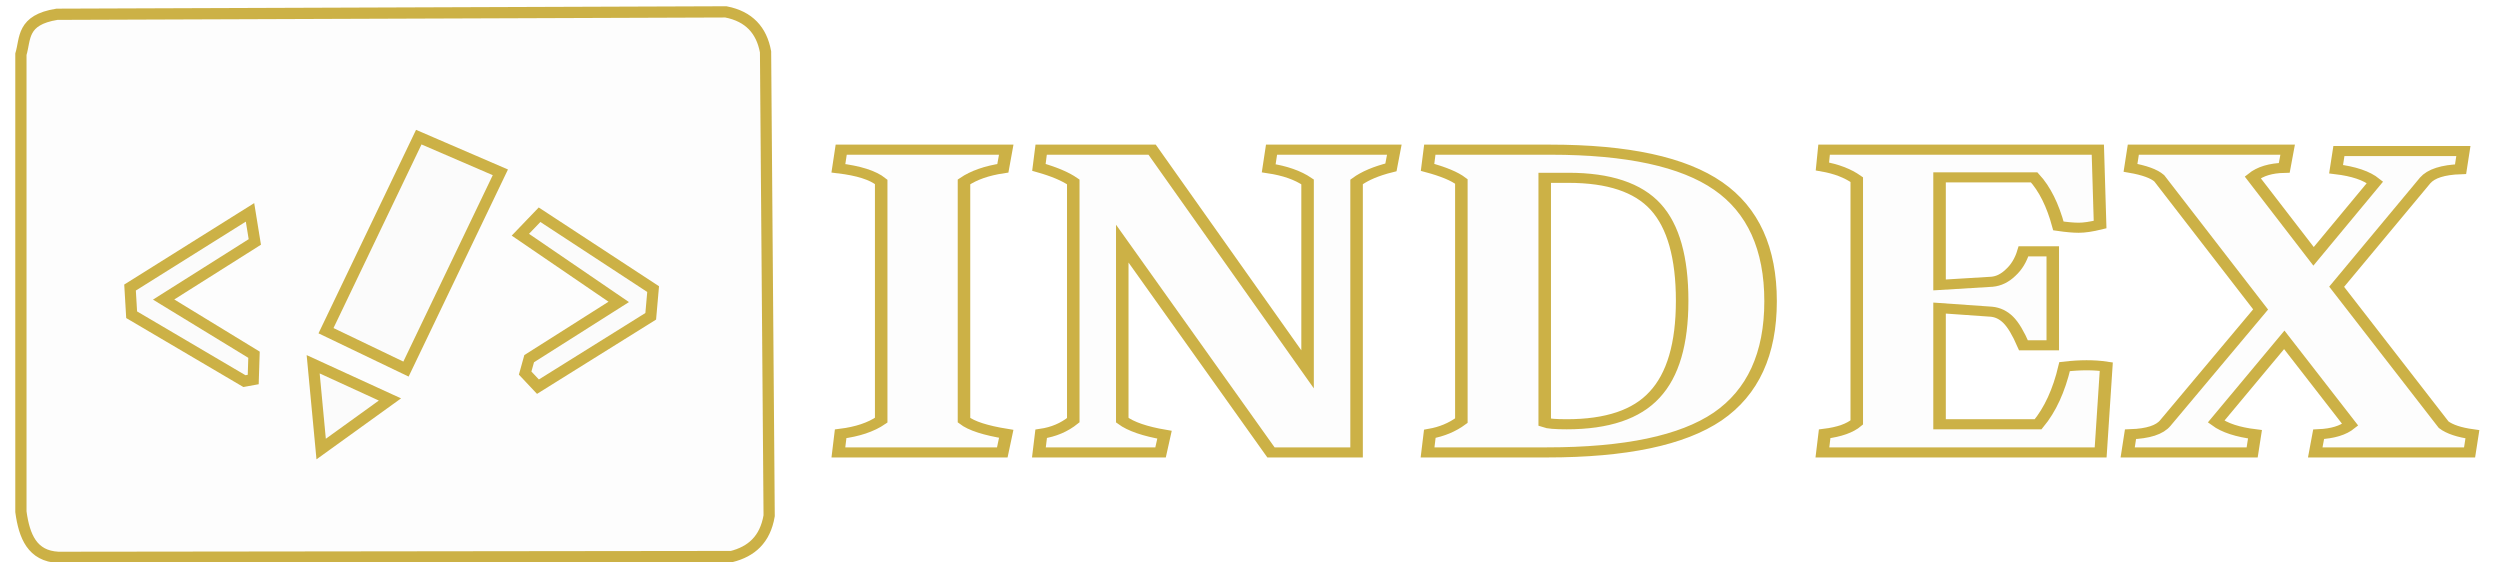
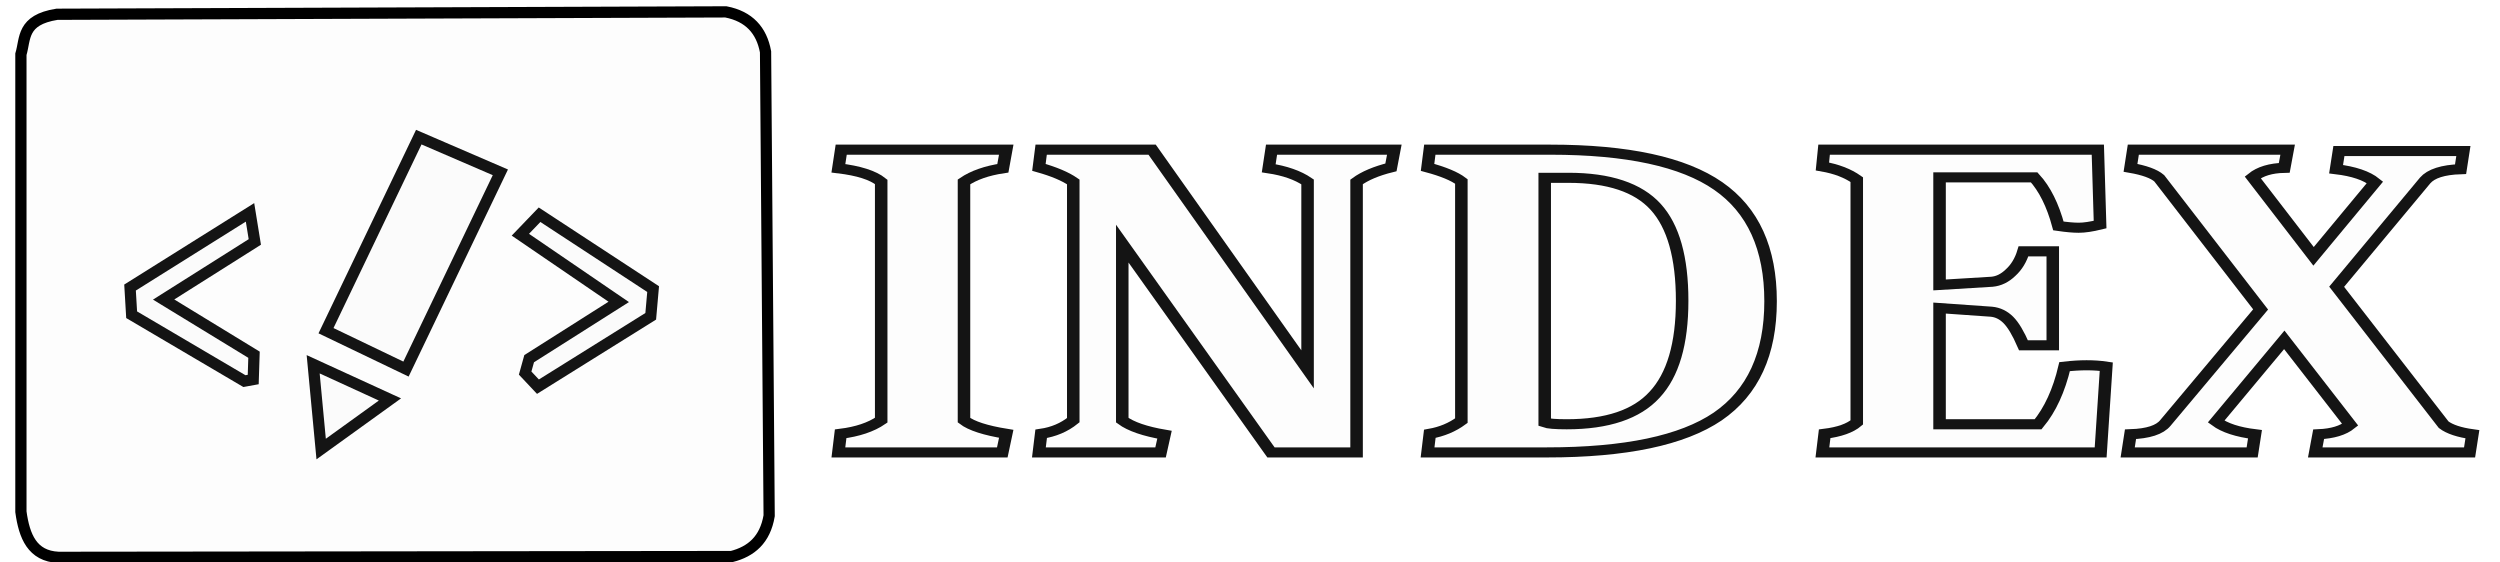
<svg xmlns="http://www.w3.org/2000/svg" version="1.1" viewBox="0 0 445 100">
-   <g transform="translate(-99.157 -283.57)" fill-opacity=".008" fill="#000" stroke="#c8ab37" stroke-opacity=".92" stroke-width="2" id="index-icono">
-     <path d="m109.3 286.11c-6.328 1.008-5.581 4.322-6.422 7.118v81.434c0.596 4.362 2.008 7.894 6.679 8.115l119.83-0.142c3.458-0.885 5.955-2.966 6.679-7.261l-0.642-82.573c-0.701-3.839-2.939-6.316-7.064-7.118z" fill-opacity=".008" fill="#000" stroke="#c8ab37" stroke-opacity=".92" stroke-width="2" id="index-icono-rectangle" />
-     <path d="m143.66 321.37 0.854 5.268-16.23 10.25 16.087 9.823-0.142 4.413-1.566 0.285-20.074-11.816-0.285-4.84z" fill-opacity=".008" fill="#000" stroke="#c8ab37" stroke-opacity=".92" stroke-width="2" id="index-icono-menor" />
-     <path d="m173.7 307.98-16.515 34.453 14.237 6.834 16.799-35.022z" fill-opacity=".008" fill="#000" stroke="#c8ab37" stroke-opacity=".92" stroke-width="2" id="index-icono-rectangulo" />
-     <path d="m154.9 348.41 13.667 6.264-12.244 8.827z" fill-opacity=".008" fill="#000" stroke="#c8ab37" stroke-opacity=".92" stroke-width="2" id="index-icono-triangulo" />
-     <path d="m191.78 325.35 3.417-3.559 20.216 13.24-0.427 4.84-20.074 12.528-2.278-2.42 0.712-2.563 15.945-10.108z" fill-opacity=".008" fill="#000" stroke="#c8ab37" stroke-opacity=".92" stroke-width="2" id="index-icono-mayor" />
-     <g transform="matrix(1.114 0 0 .89767 -.77861 1.6107)" fill-opacity=".008" fill="#000" stroke="#c8ab37" stroke-opacity=".92" stroke-width="2" id="index-texto">
-       <path d="m223.67 347.47 0.45-3.69h26.37l-0.54 3.69q-3.87 0.72-6.21 2.7v47.25q1.8 1.71 6.75 2.7l-0.63 3.69h-26.19l0.36-3.69q4.05-0.63 6.48-2.7v-47.25q-1.98-1.98-6.84-2.7z" fill-opacity=".008" fill="#000" stroke="#c8ab37" stroke-opacity=".92" stroke-width="2" id="index-texto-i" />
-       <path d="m306.47 403.81h-13.68l-23.76-41.4v35.01q2.07 1.89 6.75 2.88l-0.63 3.51h-19.44l0.36-3.69q2.97-0.54 5.13-2.7v-47.25q-1.89-1.62-5.49-2.88l0.36-3.51h17.73l24.84 43.56v-37.17q-2.34-1.98-6.21-2.7l0.45-3.69h19.62l-0.54 3.51q-3.51 1.08-5.49 2.88z" fill-opacity=".008" fill="#000" stroke="#c8ab37" stroke-opacity=".92" stroke-width="2" id="index-texto-n" />
-       <path d="m337.43 343.78q18.45 0 26.82 7.2t8.37 22.86-8.46 22.86q-8.46 7.11-27.27 7.11h-19.08l0.36-3.69q2.88-0.63 5.04-2.61v-47.43q-1.62-1.53-5.4-2.79l0.36-3.51zm2.88 5.58h-3.78v48.51q0.81 0.36 3.51 0.36 9.72 0 14.04-5.85 4.41-5.85 4.41-18.63 0-12.87-4.23-18.63t-13.95-5.76z" fill-opacity=".008" fill="#000" stroke="#c8ab37" stroke-opacity=".92" stroke-width="2" id="index-texto-d" />
-       <path d="m425.27 358.63q-2.07 0.63-3.42 0.63-1.26 0-3.24-0.36-1.35-6.21-3.87-9.63h-15.12v21.33l8.37-0.63q1.62-0.18 2.97-1.8 1.44-1.62 2.07-4.23h4.68v18.63h-4.68q-1.26-3.6-2.43-5.04t-2.7-1.62l-8.28-0.72v23.04h15.75q2.88-4.32 4.23-11.43 1.89-0.27 3.51-0.27 1.71 0 3.15 0.27l-0.9 17.01h-44.46l0.36-3.69q3.51-0.54 5.13-2.25v-48.15q-2.16-1.89-5.49-2.61l0.27-3.33h43.74z" fill-opacity=".008" fill="#000" stroke="#c8ab37" stroke-opacity=".92" stroke-width="2" id="index-texto-e" />
-       <path d="m435.71 397.96 15.21-22.5-16.2-26.01q-1.26-1.35-4.59-2.07l0.45-3.6h24.66l-0.54 3.6q-3.24 0.09-5.04 1.89l9.72 15.66 9.81-14.67q-1.98-1.98-6.21-2.61l0.45-3.6h19.89l-0.45 3.6q-4.23 0.18-5.67 2.25l-14.13 21.06 17.1 27.36q1.44 1.35 4.59 1.89l-0.45 3.6h-24.66l0.54-3.6q3.33-0.18 5.04-1.89l-10.53-16.83-10.89 16.2q2.07 1.89 6.21 2.52l-0.45 3.6h-19.89l0.45-3.6q4.23-0.18 5.58-2.25z" fill-opacity=".008" fill="#000" stroke="#c8ab37" stroke-opacity=".92" stroke-width="2" id="index-texto-x" />
+   <g transform="translate(-99.157 -283.57)" fill-opacity=".008" fill="currentColor" stroke="currentColor" stroke-opacity="1" stroke-width="2" class="index-icono">
+     <path d="m109.3 286.11c-6.328 1.008-5.581 4.322-6.422 7.118v81.434c0.596 4.362 2.008 7.894 6.679 8.115l119.83-0.142c3.458-0.885 5.955-2.966 6.679-7.261l-0.642-82.573c-0.701-3.839-2.939-6.316-7.064-7.118z" fill-opacity=".008" fill="currentColor" stroke="currentColor" stroke-opacity="1" stroke-width="2" class="index-icono-rectangle" />
+     <path d="m143.66 321.37 0.854 5.268-16.23 10.25 16.087 9.823-0.142 4.413-1.566 0.285-20.074-11.816-0.285-4.84z" fill-opacity=".008" fill="currentColor" stroke="currentColor" stroke-opacity=".92" stroke-width="2" class="index-icono-menor" />
+     <path d="m173.7 307.98-16.515 34.453 14.237 6.834 16.799-35.022z" fill-opacity=".008" fill="currentColor" stroke="currentColor" stroke-opacity=".92" stroke-width="2" class="index-icono-rectangulo" />
+     <path d="m154.9 348.41 13.667 6.264-12.244 8.827z" fill-opacity=".008" fill="currentColor" stroke="currentColor" stroke-opacity=".92" stroke-width="2" class="index-icono-triangulo" />
+     <path d="m191.78 325.35 3.417-3.559 20.216 13.24-0.427 4.84-20.074 12.528-2.278-2.42 0.712-2.563 15.945-10.108z" fill-opacity=".008" fill="currentColor" stroke="currentColor" stroke-opacity=".92" stroke-width="2" class="index-icono-mayor" />
+     <g transform="matrix(1.114 0 0 .89767 -.77861 1.6107)" fill-opacity=".008" fill="currentColor" stroke="currentColor" stroke-opacity=".92" stroke-width="2" class="index-texto">
+       <path d="m223.67 347.47 0.45-3.69h26.37l-0.54 3.69q-3.87 0.72-6.21 2.7v47.25q1.8 1.71 6.75 2.7l-0.63 3.69h-26.19l0.36-3.69q4.05-0.63 6.48-2.7v-47.25q-1.98-1.98-6.84-2.7z" fill-opacity=".008" fill="currentColor" stroke="currentColor" stroke-opacity=".92" stroke-width="2" class="index-texto-i" />
+       <path d="m306.47 403.81h-13.68l-23.76-41.4v35.01q2.07 1.89 6.75 2.88l-0.63 3.51h-19.44l0.36-3.69q2.97-0.54 5.13-2.7v-47.25q-1.89-1.62-5.49-2.88l0.36-3.51h17.73l24.84 43.56v-37.17q-2.34-1.98-6.21-2.7l0.45-3.69h19.62l-0.54 3.51q-3.51 1.08-5.49 2.88z" fill-opacity=".008" fill="currentColor" stroke="currentColor" stroke-opacity=".92" stroke-width="2" class="index-texto-n" />
+       <path d="m337.43 343.78q18.45 0 26.82 7.2t8.37 22.86-8.46 22.86q-8.46 7.11-27.27 7.11h-19.08l0.36-3.69q2.88-0.63 5.04-2.61v-47.43q-1.62-1.53-5.4-2.79l0.36-3.51zm2.88 5.58h-3.78v48.51q0.81 0.36 3.51 0.36 9.72 0 14.04-5.85 4.41-5.85 4.41-18.63 0-12.87-4.23-18.63t-13.95-5.76z" fill-opacity=".008" fill="currentColor" stroke="currentColor" stroke-opacity=".92" stroke-width="2" class="index-texto-d" />
+       <path d="m425.27 358.63q-2.07 0.63-3.42 0.63-1.26 0-3.24-0.36-1.35-6.21-3.87-9.63h-15.12v21.33l8.37-0.63q1.62-0.18 2.97-1.8 1.44-1.62 2.07-4.23h4.68v18.63h-4.68q-1.26-3.6-2.43-5.04t-2.7-1.62l-8.28-0.72v23.04h15.75q2.88-4.32 4.23-11.43 1.89-0.27 3.51-0.27 1.71 0 3.15 0.27l-0.9 17.01h-44.46l0.36-3.69q3.51-0.54 5.13-2.25v-48.15q-2.16-1.89-5.49-2.61l0.27-3.33h43.74z" fill-opacity=".008" fill="currentColor" stroke="currentColor" stroke-opacity=".92" stroke-width="2" class="index-texto-e" />
+       <path d="m435.71 397.96 15.21-22.5-16.2-26.01q-1.26-1.35-4.59-2.07l0.45-3.6h24.66l-0.54 3.6q-3.24 0.09-5.04 1.89l9.72 15.66 9.81-14.67q-1.98-1.98-6.21-2.61l0.45-3.6h19.89l-0.45 3.6q-4.23 0.18-5.67 2.25l-14.13 21.06 17.1 27.36q1.44 1.35 4.59 1.89l-0.45 3.6h-24.66l0.54-3.6q3.33-0.18 5.04-1.89l-10.53-16.83-10.89 16.2q2.07 1.89 6.21 2.52l-0.45 3.6h-19.89l0.45-3.6q4.23-0.18 5.58-2.25z" fill-opacity=".008" fill="currentColor" stroke="currentColor" stroke-opacity=".92" stroke-width="2" class="index-texto-x" />
    </g>
  </g>
</svg>
